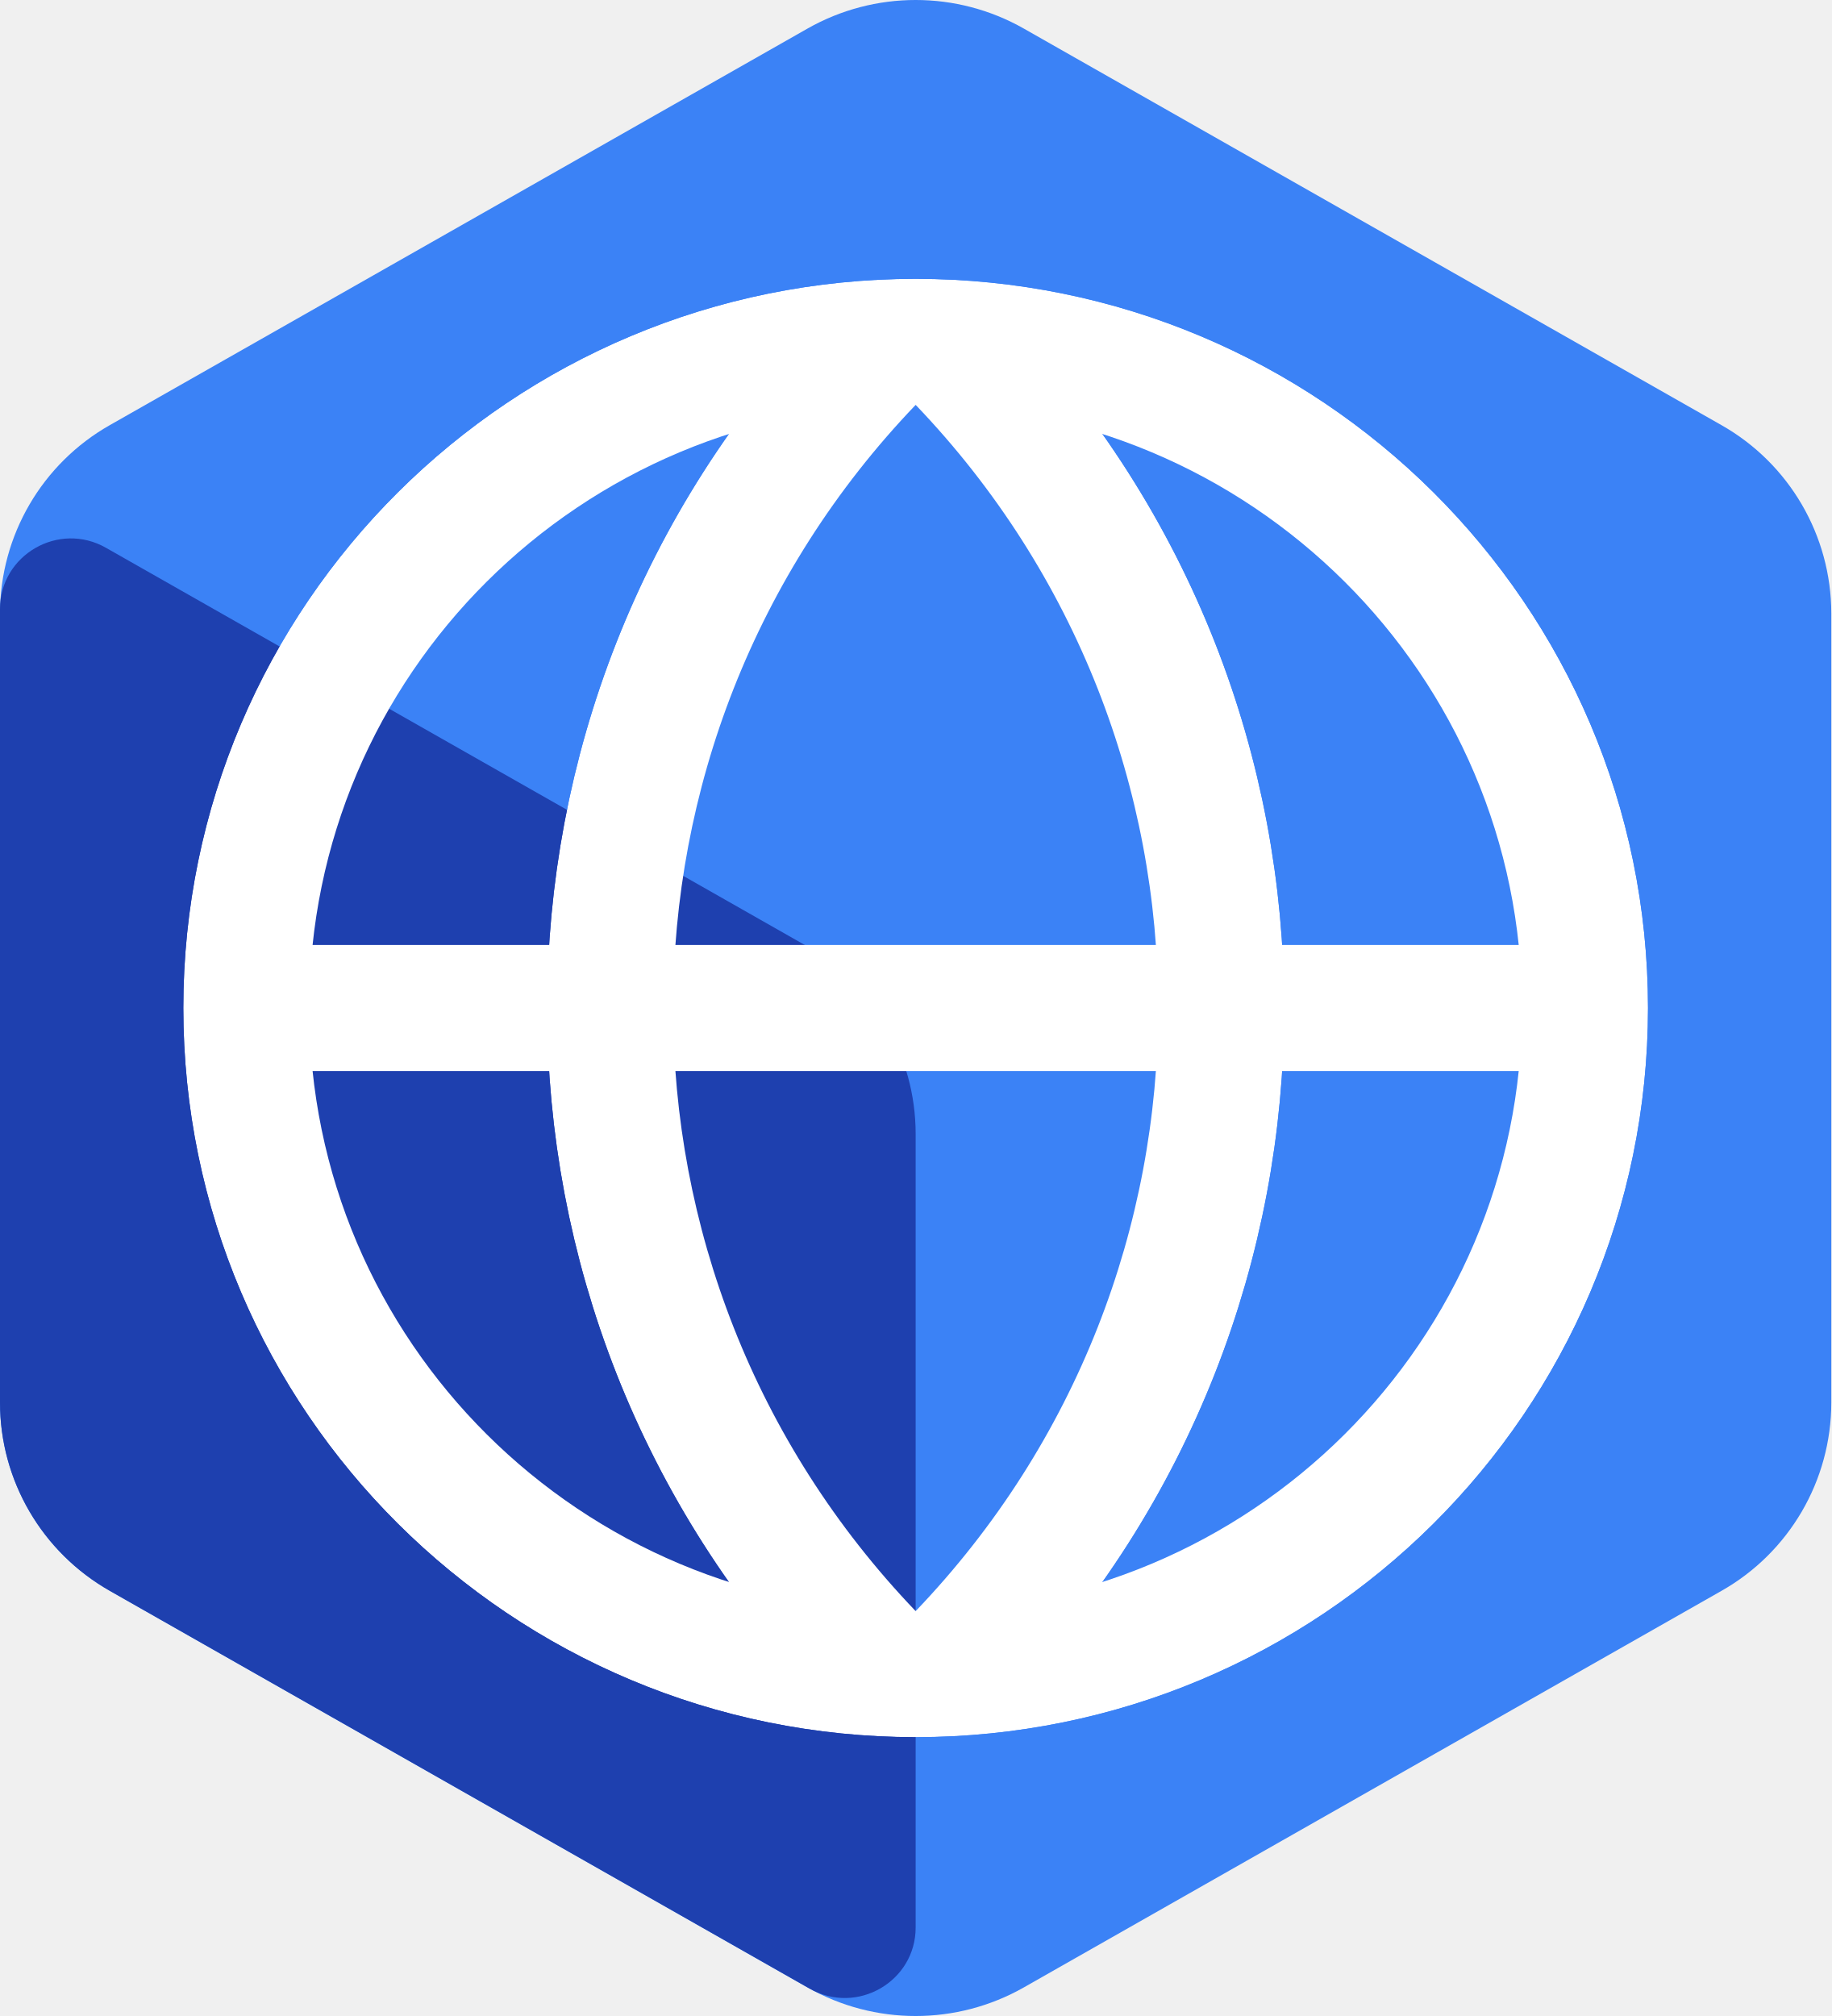
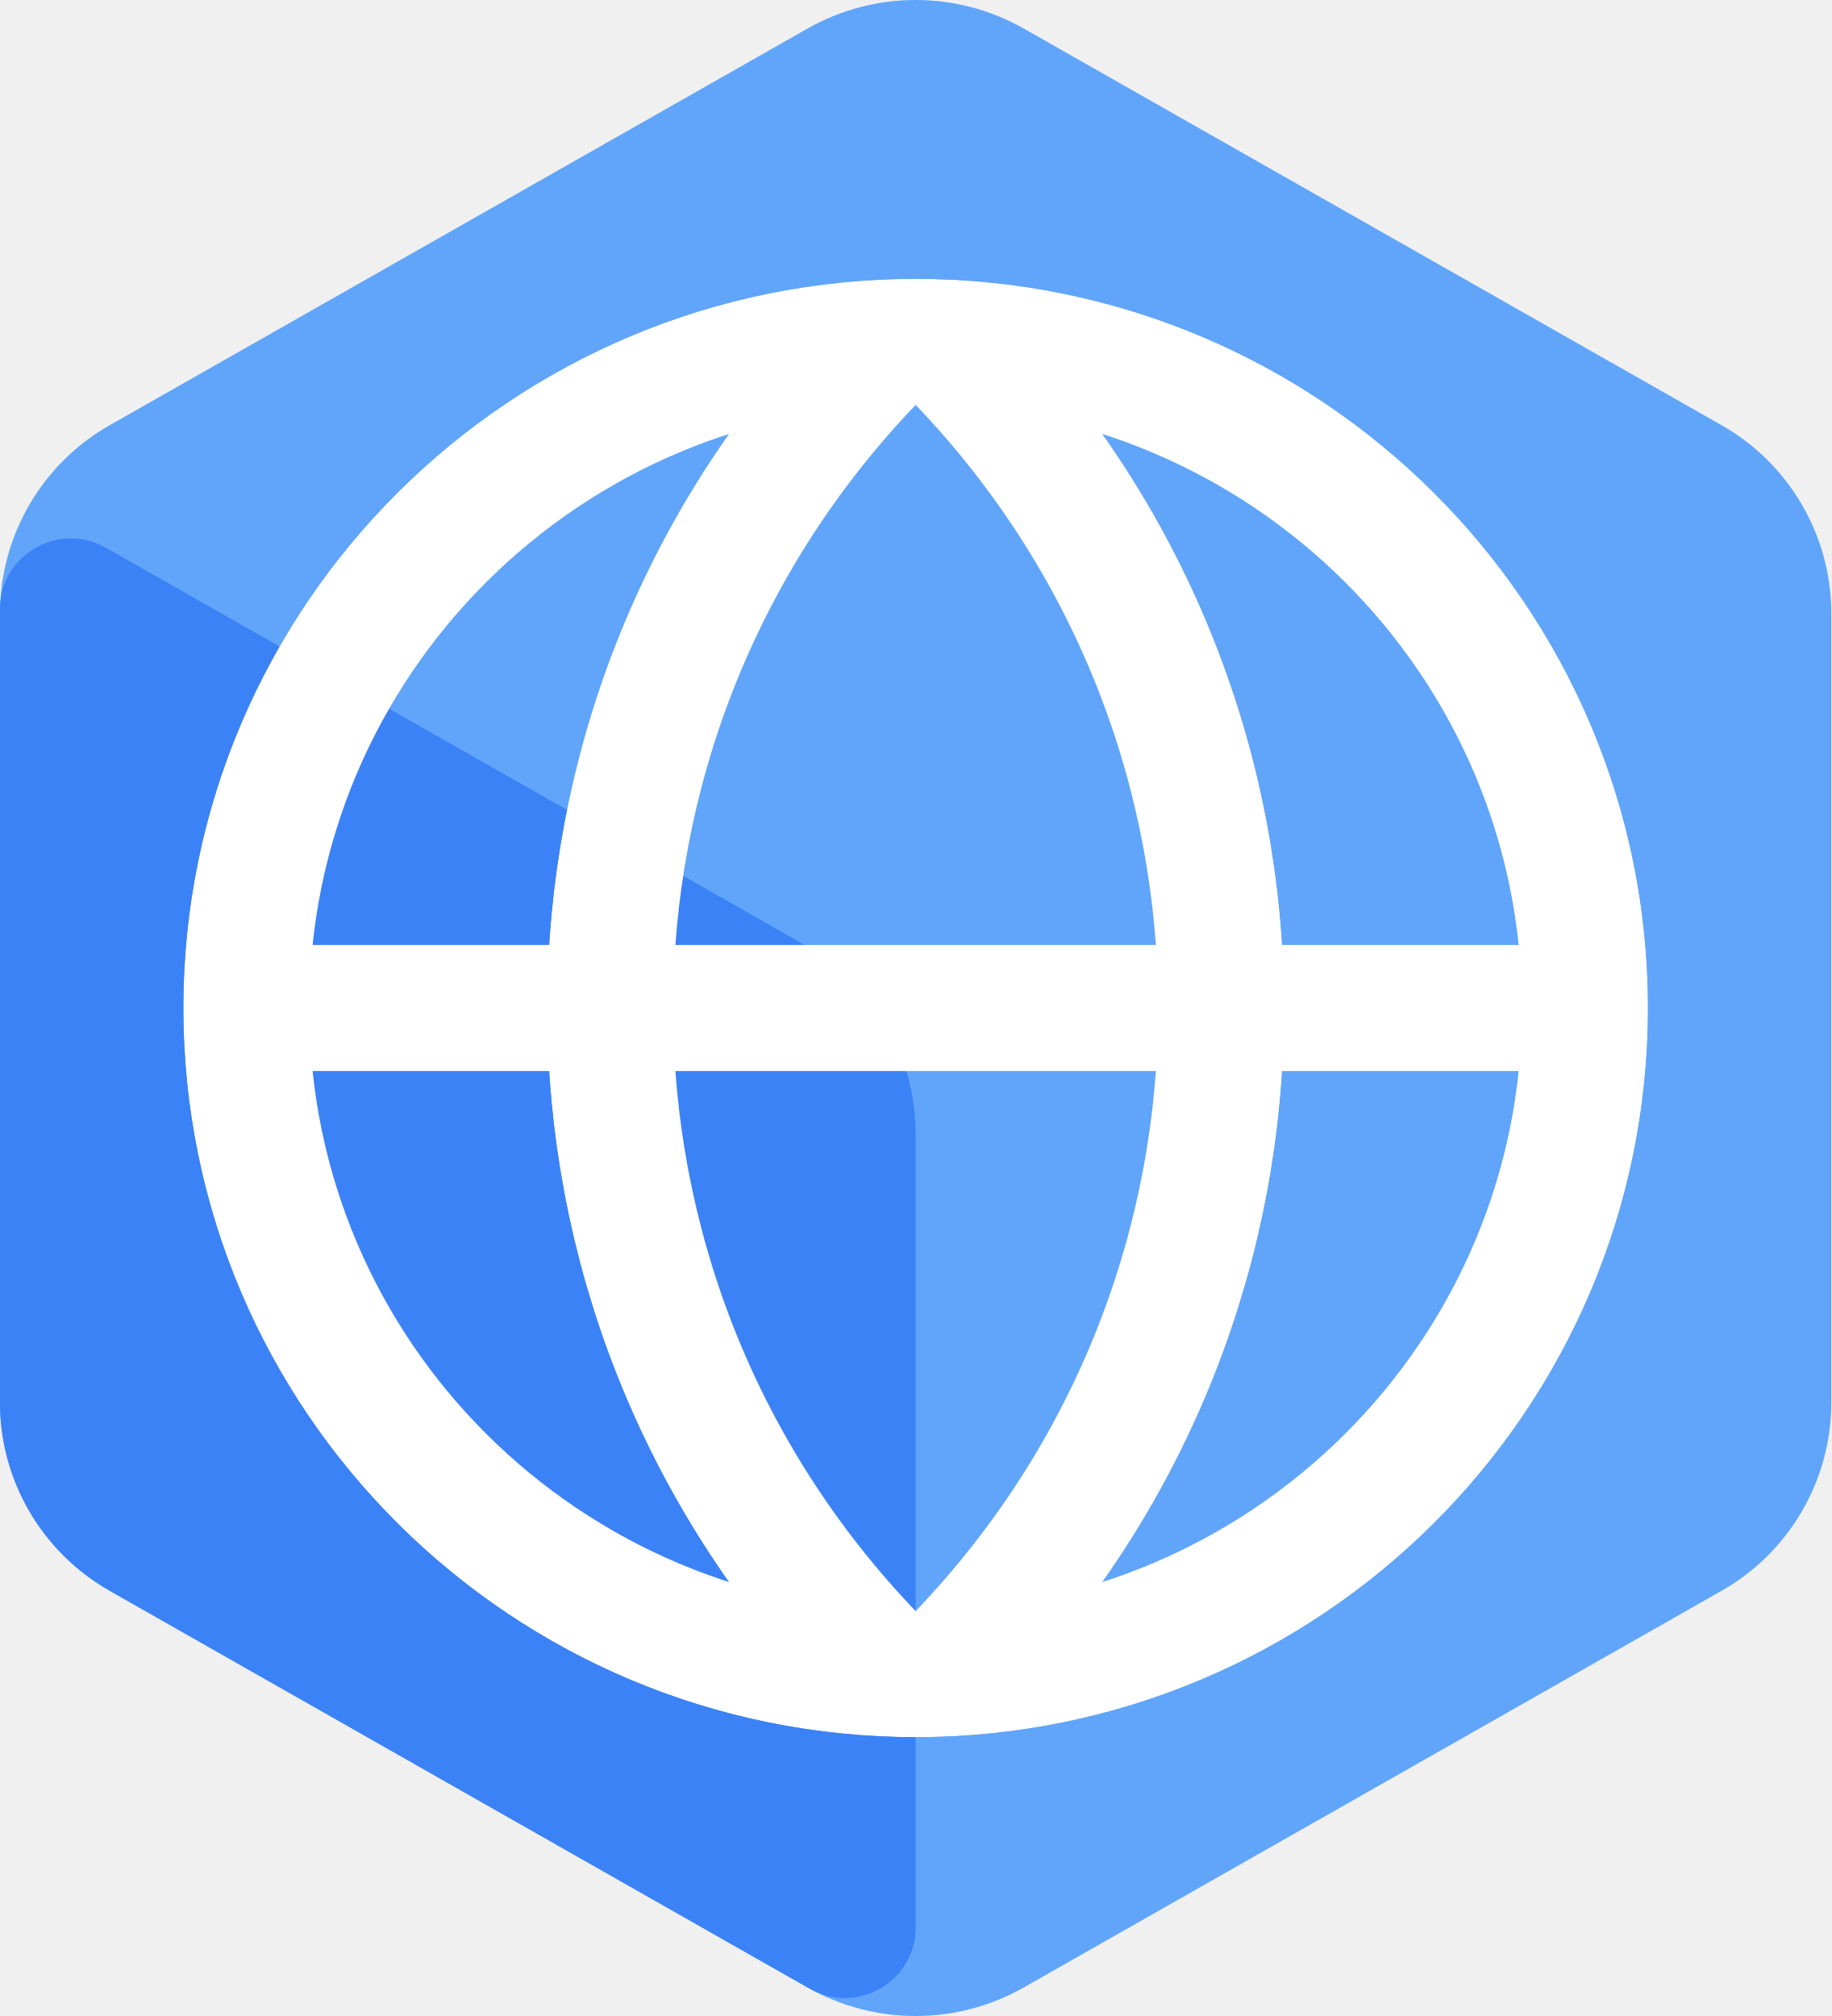
<svg xmlns="http://www.w3.org/2000/svg" width="43.606" height="48" fill="none">
-   <g style="fill: rgb(0, 0, 0);">
-     <path d="M43.606 33.396V14.605a5.16 5.16 0 0 0-2.616-4.483L24.378.68a5.215 5.215 0 0 0-5.15 0L2.615 10.122A5.16 5.16 0 0 0 0 14.605v18.79c0 1.853.998 3.564 2.616 4.483l16.611 9.442a5.216 5.216 0 0 0 5.151 0l16.612-9.442a5.158 5.158 0 0 0 2.616-4.482Z" class="fills" style="fill: rgb(59, 130, 246); fill-opacity: 1;" />
-     <path d="M0 33.396c0 1.852.998 3.563 2.616 4.482l16.662 9.47c1.125.64 2.525-.167 2.525-1.456V26.996a5.158 5.158 0 0 0-2.616-4.483l-16.663-9.47C1.4 12.403 0 13.212 0 14.5Z" class="fills" style="fill: rgb(30, 64, 175); fill-opacity: 1;" />
+   <g style="fill: #000000;">
+     <path d="M43.606 33.396V14.605a5.159 5.159 0 0 0-2.616-4.483L24.378.68a5.215 5.215 0 0 0-5.15 0L2.615 10.122A5.159 5.159 0 0 0 0 14.605v18.79c0 1.853.998 3.564 2.616 4.483l16.611 9.442a5.216 5.216 0 0 0 5.151 0l16.612-9.442a5.159 5.159 0 0 0 2.616-4.482Z" class="fills" style="display: inline; fill: #60a5fa;" />
+     <path d="M0 33.396c0 1.852.998 3.563 2.616 4.482l16.662 9.471c1.125.64 2.525-.168 2.525-1.457V26.996a5.158 5.158 0 0 0-2.616-4.482L2.524 13.043C1.4 12.403 0 13.212 0 14.5Z" class="fills" style="display: inline; fill: #3B82F6; fill-opacity: 1;" />
  </g>
-   <g style="fill: rgb(0, 0, 0);">
+   <g style="fill: #000000;">
    <ellipse cx="21.803" cy="24" class="fills" rx="14.438" ry="14.361" style="fill: none; stroke-linecap: round; stroke-linejoin: round; fill-opacity: 1;" />
    <g class="strokes" style="fill: none; stroke-linecap: round; stroke-linejoin: round; fill-opacity: 1;">
      <g class="outer-stroke-shape">
        <defs>
          <ellipse id="a" cx="21.803" cy="24" rx="14.438" ry="14.361" />
          <mask id="b" width="37.362" height="37.207" x="3.122" y="5.397" maskUnits="userSpaceOnUse">
            <use href="#a" style="fill: none; stroke: white; stroke-width: 6;" />
            <use href="#a" style="fill: black; stroke: none;" />
          </mask>
        </defs>
-         <use href="#a" mask="url(#b)" style="fill: none; stroke-width: 6; stroke: rgb(255, 255, 255); stroke-opacity: 1;" />
+         <use href="#a" mask="url(#b)" style="fill: none; stroke-width: 6; stroke: #ffffff; stroke-opacity: 1;" />
        <use href="#a" style="fill: none; stroke-width: 3; stroke: none; stroke-opacity: 1;" />
      </g>
    </g>
    <path d="M21.803 9.64c-7.7 8.041-7.7 20.679 0 28.72 7.7-8.041 7.7-20.679 0-28.72" class="fills" style="fill: none; stroke-linecap: round; stroke-linejoin: round;" />
    <g class="strokes" style="fill: none; stroke-linecap: round; stroke-linejoin: round;">
      <g class="outer-stroke-shape">
        <defs>
          <path id="c" d="M21.803 9.64c-7.7 8.041-7.7 20.679 0 28.72 7.7-8.041 7.7-20.679 0-28.72" />
          <mask id="d" width="26.036" height="43.207" x="8.785" y="2.397" maskUnits="userSpaceOnUse">
            <use href="#c" style="fill: none; stroke: white; stroke-width: 6;" />
            <use href="#c" style="fill: black; stroke: none;" />
          </mask>
        </defs>
-         <use href="#c" mask="url(#d)" style="fill: none; stroke-width: 6; stroke: rgb(255, 255, 255); stroke-opacity: 1;" />
+         <use href="#c" mask="url(#d)" style="fill: none; stroke-width: 6; stroke: #ffffff; stroke-opacity: 1;" />
        <use href="#c" style="fill: none; stroke-width: 3; stroke: none; stroke-opacity: 1;" />
      </g>
    </g>
    <path d="M7.365 24H36.24" class="fills" style="fill: none; stroke-linecap: round; stroke-linejoin: round;" />
    <g class="strokes" style="fill: none; stroke-linecap: round; stroke-linejoin: round;">
-       <path d="M7.365 24H36.24" class="stroke-shape" style="fill: none; stroke-width: 3; stroke: rgb(255, 255, 255); stroke-opacity: 1;" />
+       <path d="M7.365 24H36.24" class="stroke-shape" style="fill: none; stroke-width: 3; stroke: #ffffff; stroke-opacity: 1;" />
    </g>
  </g>
</svg>
